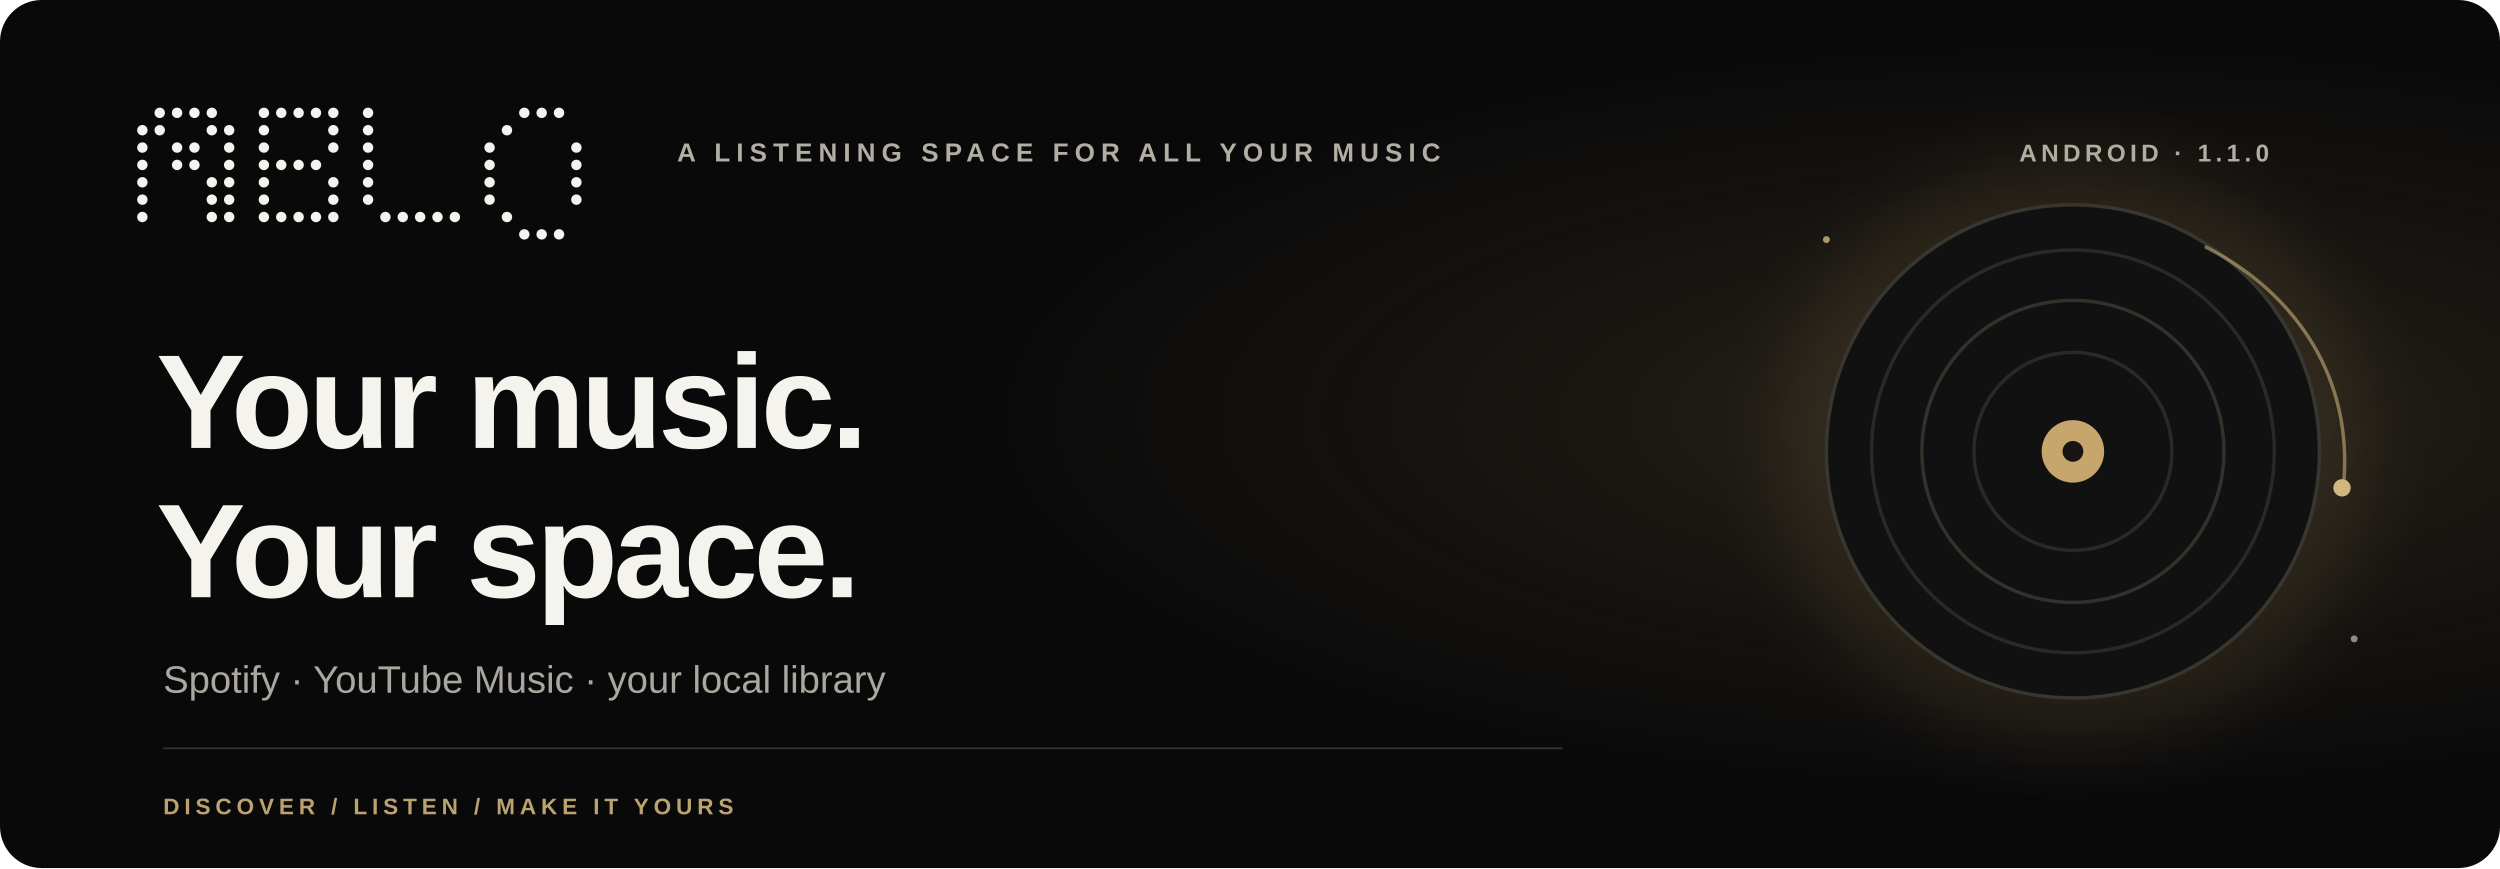
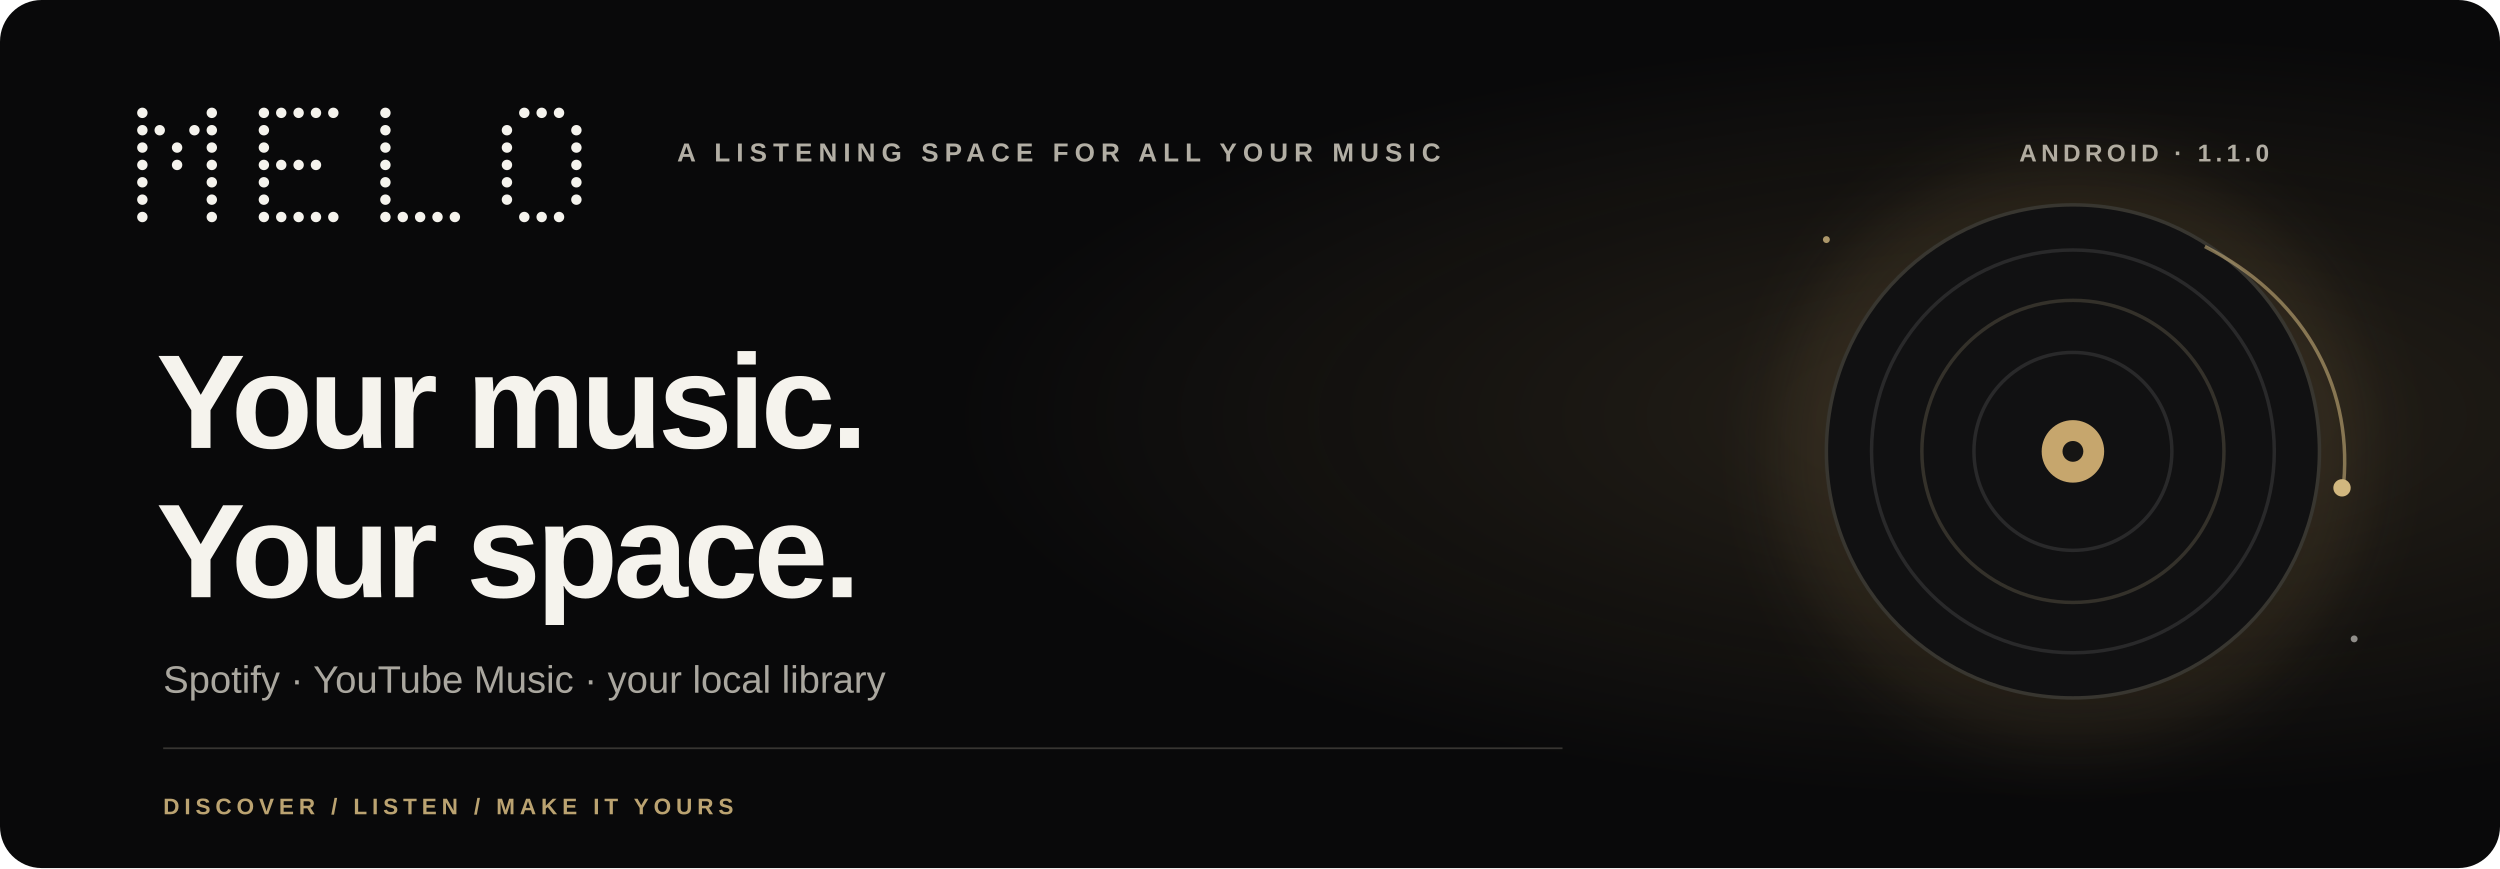
<svg xmlns="http://www.w3.org/2000/svg" width="1440" height="500" viewBox="0 0 1440 500" role="img" aria-label="Melo. Your music. Your space.">
  <defs>
    <radialGradient id="warmth" cx="82%" cy="48%" r="44%">
      <stop offset="0" stop-color="#b99a62" stop-opacity=".17" />
      <stop offset="1" stop-color="#b99a62" stop-opacity="0" />
    </radialGradient>
    <filter id="soft" x="-50%" y="-50%" width="200%" height="200%">
      <feGaussianBlur stdDeviation="18" />
    </filter>
  </defs>
  <rect width="1440" height="500" rx="24" fill="#09090a" />
  <rect width="1440" height="500" rx="24" fill="url(#warmth)" />
  <g fill="#f5f3ed">
-     <circle cx="92" cy="65" r="3" />
-     <circle cx="102" cy="65" r="3" />
-     <circle cx="112" cy="65" r="3" />
+     <circle cx="82" cy="65" r="3" />
    <circle cx="122" cy="65" r="3" />
    <circle cx="82" cy="75" r="3" />
    <circle cx="92" cy="75" r="3" />
+     <circle cx="112" cy="75" r="3" />
    <circle cx="122" cy="75" r="3" />
-     <circle cx="132" cy="75" r="3" />
    <circle cx="82" cy="85" r="3" />
    <circle cx="102" cy="85" r="3" />
-     <circle cx="112" cy="85" r="3" />
-     <circle cx="132" cy="85" r="3" />
+     <circle cx="122" cy="85" r="3" />
    <circle cx="82" cy="95" r="3" />
    <circle cx="102" cy="95" r="3" />
-     <circle cx="112" cy="95" r="3" />
-     <circle cx="132" cy="95" r="3" />
+     <circle cx="122" cy="95" r="3" />
    <circle cx="82" cy="105" r="3" />
    <circle cx="122" cy="105" r="3" />
-     <circle cx="132" cy="105" r="3" />
    <circle cx="82" cy="115" r="3" />
    <circle cx="122" cy="115" r="3" />
-     <circle cx="132" cy="115" r="3" />
    <circle cx="82" cy="125" r="3" />
    <circle cx="122" cy="125" r="3" />
-     <circle cx="132" cy="125" r="3" />
    <circle cx="152" cy="65" r="3" />
    <circle cx="162" cy="65" r="3" />
    <circle cx="172" cy="65" r="3" />
    <circle cx="182" cy="65" r="3" />
    <circle cx="192" cy="65" r="3" />
    <circle cx="152" cy="75" r="3" />
-     <circle cx="192" cy="75" r="3" />
    <circle cx="152" cy="85" r="3" />
-     <circle cx="192" cy="85" r="3" />
    <circle cx="152" cy="95" r="3" />
    <circle cx="162" cy="95" r="3" />
    <circle cx="172" cy="95" r="3" />
    <circle cx="182" cy="95" r="3" />
    <circle cx="152" cy="105" r="3" />
-     <circle cx="192" cy="105" r="3" />
    <circle cx="152" cy="115" r="3" />
-     <circle cx="192" cy="115" r="3" />
    <circle cx="152" cy="125" r="3" />
    <circle cx="162" cy="125" r="3" />
    <circle cx="172" cy="125" r="3" />
    <circle cx="182" cy="125" r="3" />
    <circle cx="192" cy="125" r="3" />
-     <circle cx="212" cy="65" r="3" />
-     <circle cx="212" cy="75" r="3" />
-     <circle cx="212" cy="85" r="3" />
-     <circle cx="212" cy="95" r="3" />
-     <circle cx="212" cy="105" r="3" />
-     <circle cx="212" cy="115" r="3" />
+     <circle cx="222" cy="65" r="3" />
+     <circle cx="222" cy="75" r="3" />
+     <circle cx="222" cy="85" r="3" />
+     <circle cx="222" cy="95" r="3" />
+     <circle cx="222" cy="105" r="3" />
+     <circle cx="222" cy="115" r="3" />
    <circle cx="222" cy="125" r="3" />
    <circle cx="232" cy="125" r="3" />
    <circle cx="242" cy="125" r="3" />
    <circle cx="252" cy="125" r="3" />
    <circle cx="262" cy="125" r="3" />
-     <circle cx="292" cy="75" r="3" />
    <circle cx="302" cy="65" r="3" />
    <circle cx="312" cy="65" r="3" />
    <circle cx="322" cy="65" r="3" />
-     <circle cx="282" cy="85" r="3" />
+     <circle cx="292" cy="75" r="3" />
+     <circle cx="332" cy="75" r="3" />
+     <circle cx="292" cy="85" r="3" />
    <circle cx="332" cy="85" r="3" />
-     <circle cx="282" cy="95" r="3" />
+     <circle cx="292" cy="95" r="3" />
    <circle cx="332" cy="95" r="3" />
-     <circle cx="282" cy="105" r="3" />
+     <circle cx="292" cy="105" r="3" />
    <circle cx="332" cy="105" r="3" />
-     <circle cx="282" cy="115" r="3" />
+     <circle cx="292" cy="115" r="3" />
    <circle cx="332" cy="115" r="3" />
-     <circle cx="292" cy="125" r="3" />
-     <circle cx="302" cy="135" r="3" />
-     <circle cx="312" cy="135" r="3" />
-     <circle cx="322" cy="135" r="3" />
+     <circle cx="302" cy="125" r="3" />
+     <circle cx="312" cy="125" r="3" />
+     <circle cx="322" cy="125" r="3" />
  </g>
  <text x="390" y="93" fill="#b2aea4" font-family="Arial, Helvetica, sans-serif" font-size="15" font-weight="600" letter-spacing="3.5">A LISTENING SPACE FOR ALL YOUR MUSIC</text>
  <text x="1307" y="93" text-anchor="end" fill="#b2aea4" font-family="Arial, Helvetica, sans-serif" font-size="14" font-weight="600" letter-spacing="2.5">ANDROID · 1.1.0</text>
  <text x="90" y="258" fill="#f5f3ed" font-family="Arial, Helvetica, sans-serif" font-size="77" font-weight="700" letter-spacing="-2.5">Your music.</text>
  <text x="90" y="344" fill="#f5f3ed" font-family="Arial, Helvetica, sans-serif" font-size="77" font-weight="700" letter-spacing="-2.5">Your space.</text>
  <text x="94" y="399" fill="#aaa79f" font-family="Arial, Helvetica, sans-serif" font-size="22" font-weight="400">Spotify · YouTube Music · your local library</text>
  <path d="M94 431 H900" stroke="#373532" stroke-width="1" />
  <text x="94" y="469" fill="#bba371" font-family="Arial, Helvetica, sans-serif" font-size="13" font-weight="600" letter-spacing="2.8">DISCOVER  /  LISTEN  /  MAKE IT YOURS</text>
  <circle cx="1194" cy="260" r="170" fill="#ad8d56" opacity=".12" filter="url(#soft)" />
  <circle cx="1194" cy="260" r="142" fill="#111112" stroke="#383630" stroke-width="2" />
  <circle cx="1194" cy="260" r="116" fill="none" stroke="#29292a" stroke-width="2" />
  <circle cx="1194" cy="260" r="87" fill="none" stroke="#34312a" stroke-width="2" />
  <circle cx="1194" cy="260" r="57" fill="none" stroke="#29292a" stroke-width="2" />
  <circle cx="1194" cy="260" r="18" fill="#c6a66d" />
  <circle cx="1194" cy="260" r="6" fill="#161514" />
  <path d="M1270 142 C1325 170 1355 220 1350 278" fill="none" stroke="#d1b77f" stroke-opacity=".55" stroke-width="2" />
  <circle cx="1349" cy="281" r="5" fill="#d1b77f" />
  <circle cx="1052" cy="138" r="2" fill="#d1b77f" opacity=".8" />
  <circle cx="1356" cy="368" r="2" fill="#f5f3ed" opacity=".55" />
</svg>
